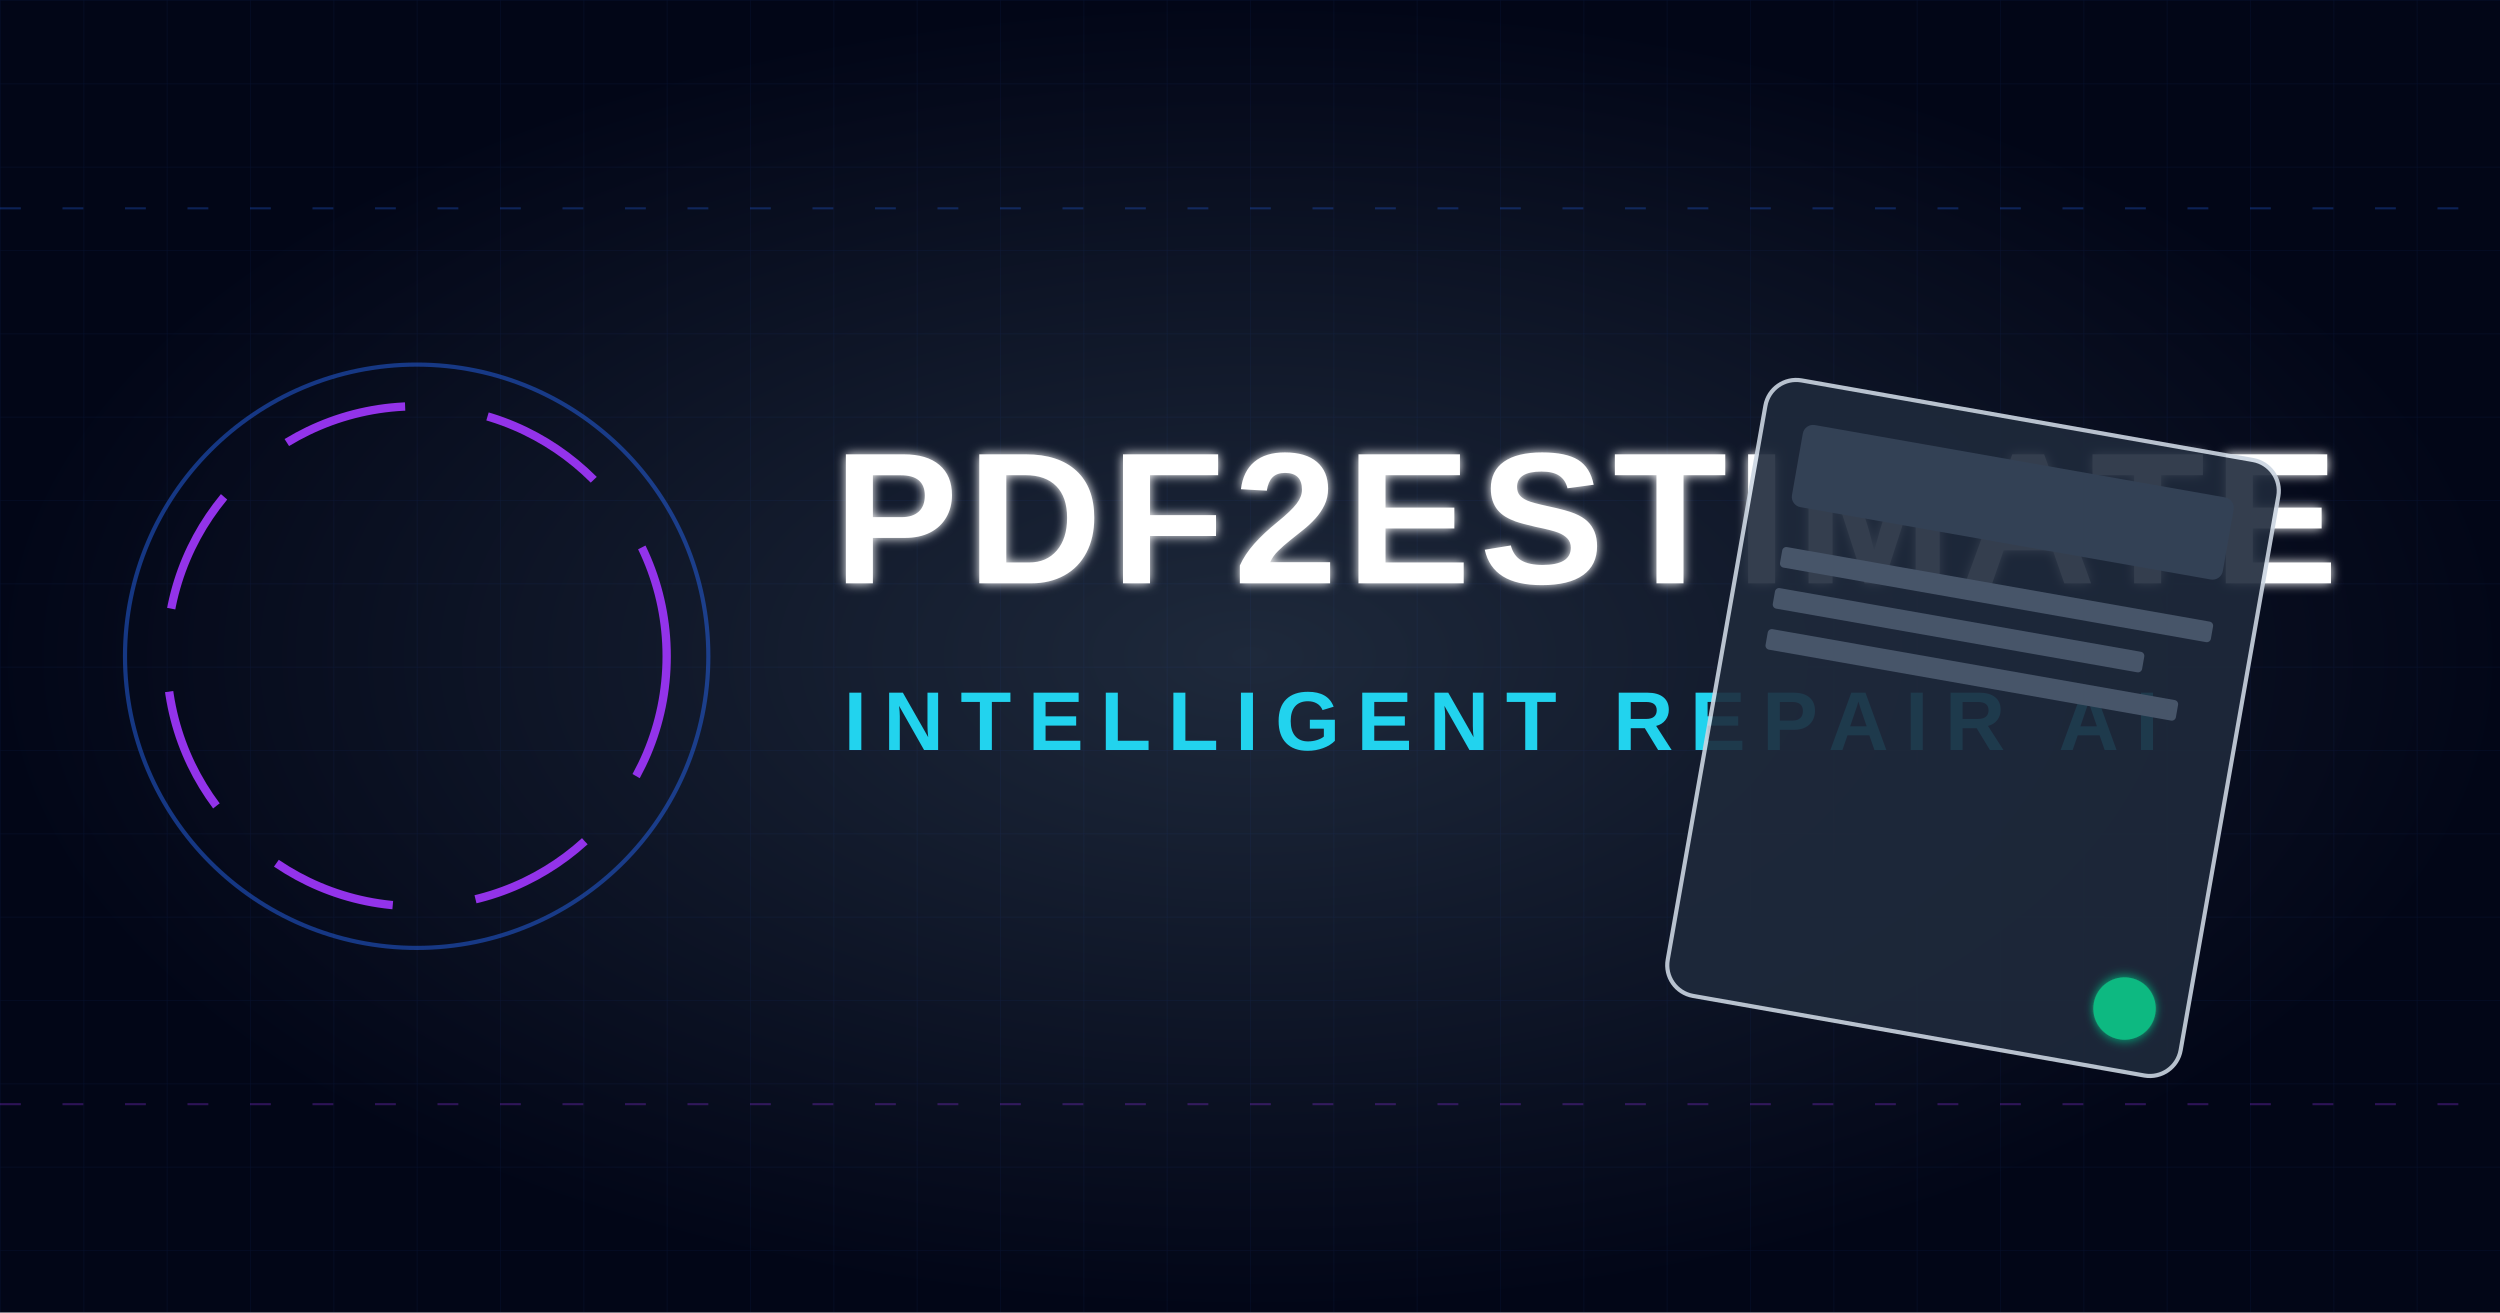
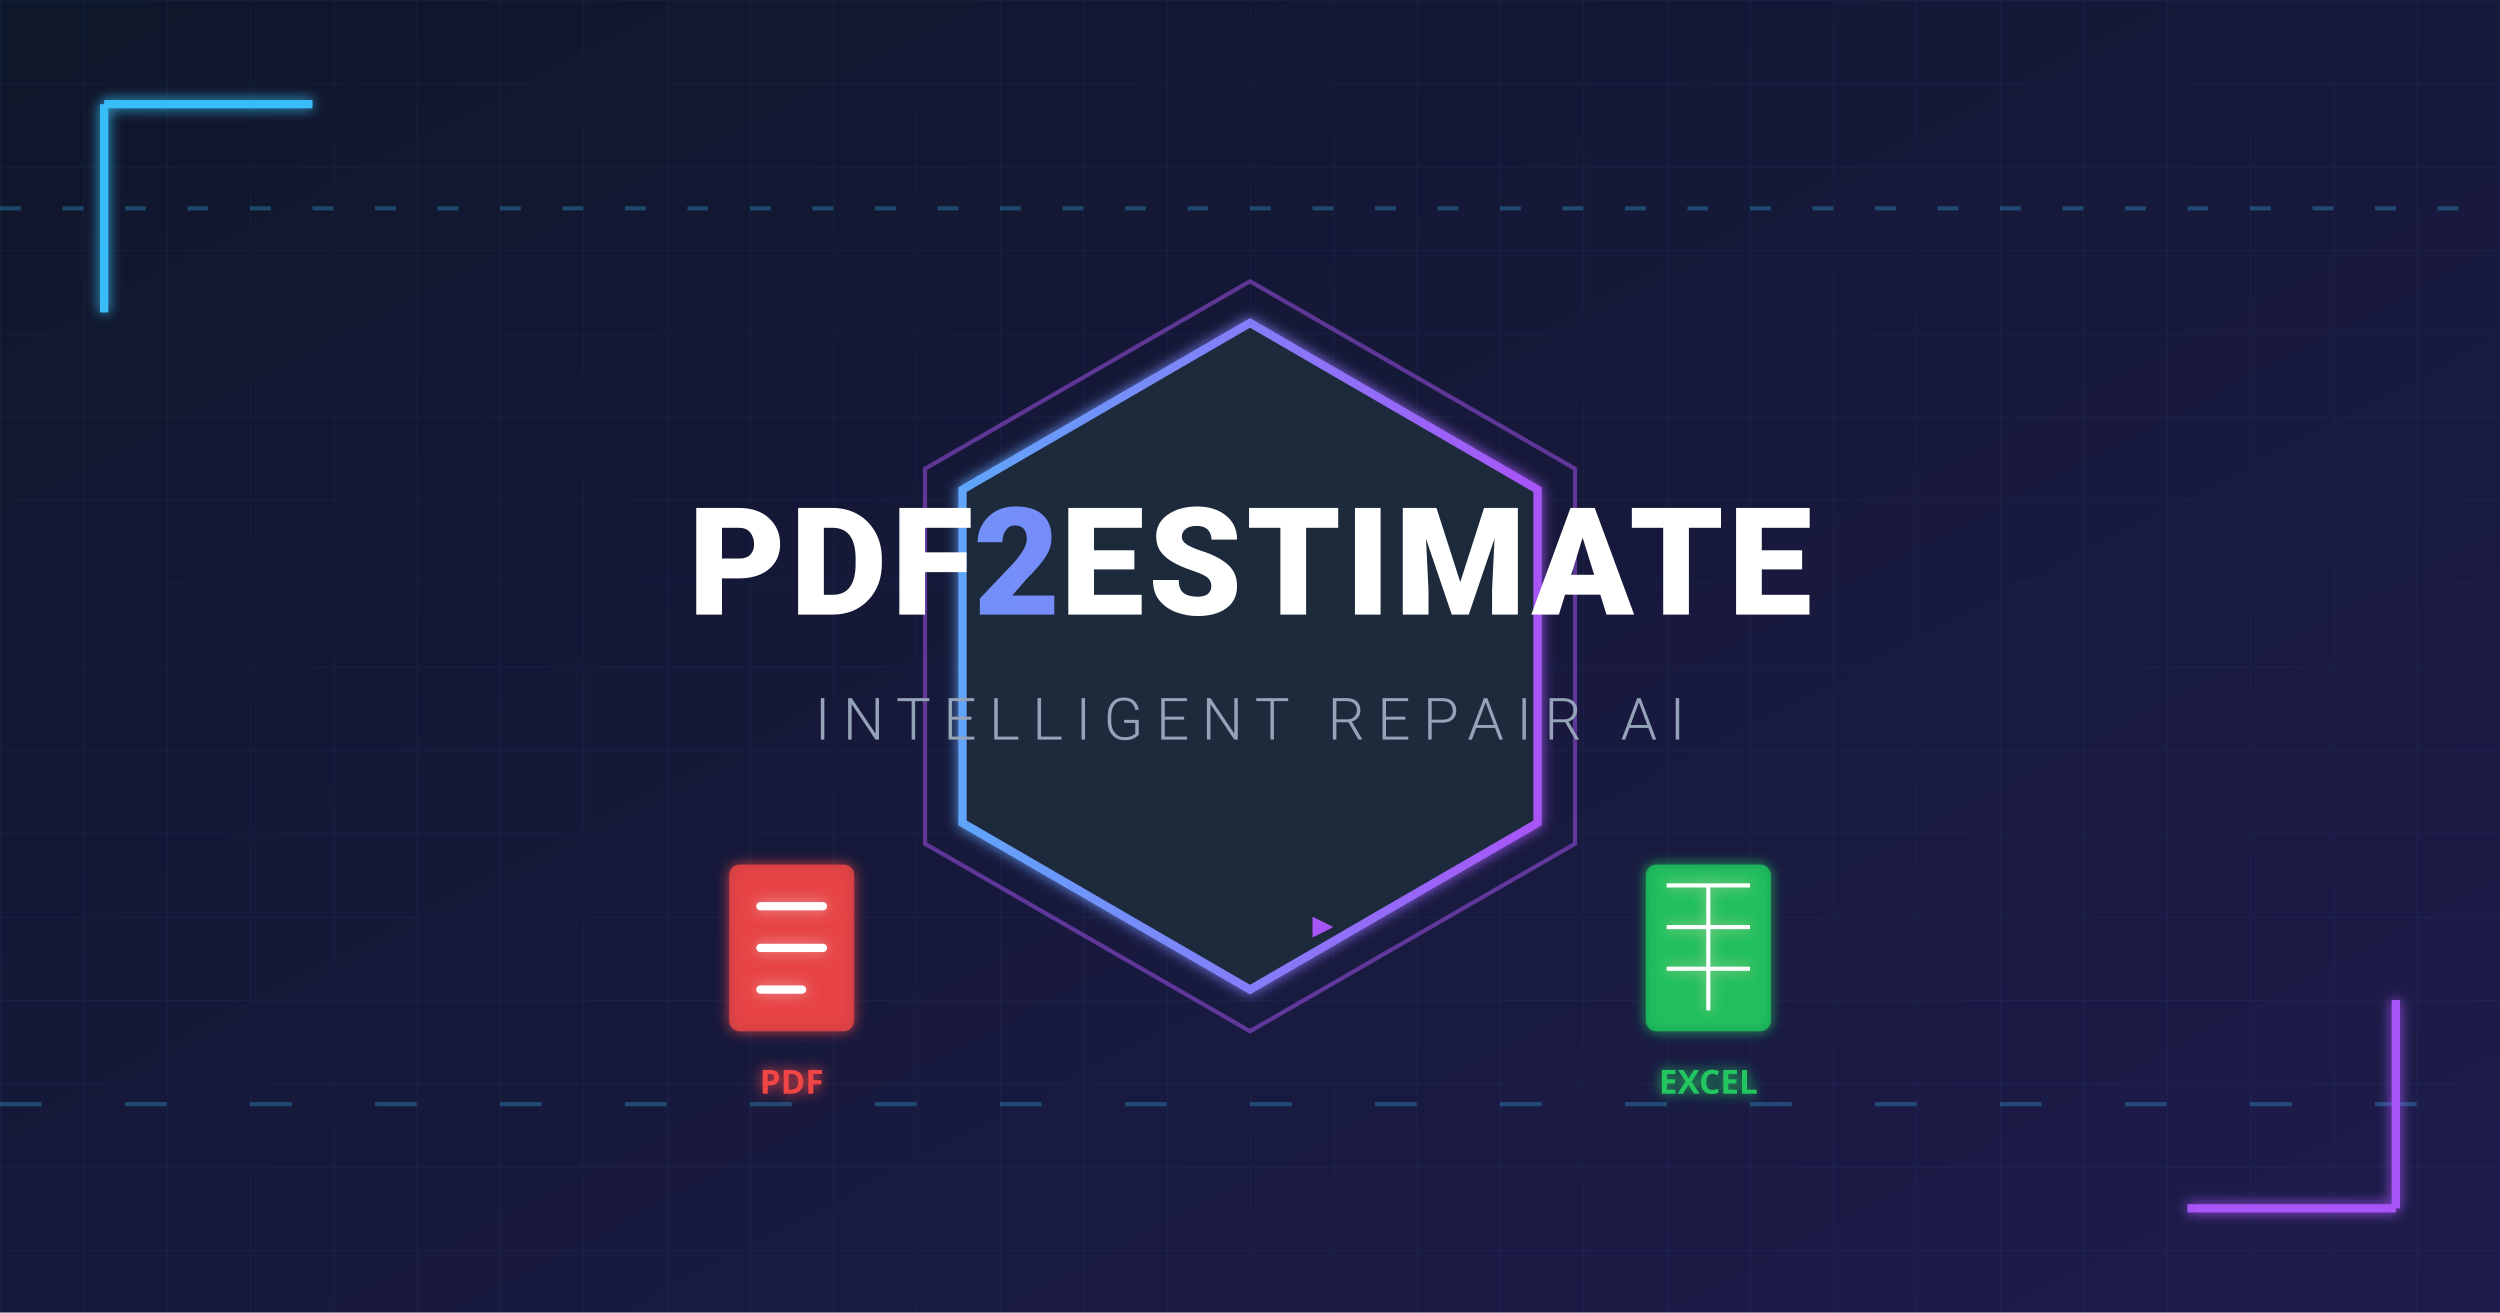
- <svg xmlns="http://www.w3.org/2000/svg" viewBox="0 0 1200 630">
+ <svg xmlns="http://www.w3.org/2000/svg" width="1200" height="630" viewBox="0 0 1200 630">
  <defs>
-     <radialGradient id="gradBg" cx="50%" cy="50%" r="50%" fx="50%" fy="50%">
-       <stop offset="0%" style="stop-color:#1e293b;stop-opacity:1" />
-       <stop offset="100%" style="stop-color:#020617;stop-opacity:1" />
-     </radialGradient>
-     <pattern id="gridSmall" width="40" height="40" patternUnits="userSpaceOnUse">
-       <path d="M 40 0 L 0 0 0 40" fill="none" stroke="#2563eb" stroke-width="0.5" opacity="0.1" />
-     </pattern>
-     <filter id="textGlow">
-       <feGaussianBlur stdDeviation="2.5" result="coloredBlur" />
+     <linearGradient id="bgGradient" x1="0%" y1="0%" x2="100%" y2="100%">
+       <stop offset="0%" style="stop-color:#0f172a;stop-opacity:1" />
+       <stop offset="100%" style="stop-color:#1e1b4b;stop-opacity:1" />
+     </linearGradient>
+     <filter id="glow" x="-20%" y="-20%" width="140%" height="140%">
+       <feGaussianBlur stdDeviation="3" result="coloredBlur" />
      <feMerge>
        <feMergeNode in="coloredBlur" />
        <feMergeNode in="SourceGraphic" />
      </feMerge>
    </filter>
+     <pattern id="grid" width="40" height="40" patternUnits="userSpaceOnUse">
+       <path d="M 40 0 L 0 0 0 40" fill="none" stroke="#38bdf8" stroke-width="0.5" stroke-opacity="0.1" />
+     </pattern>
+     <linearGradient id="textGrad" x1="0%" y1="0%" x2="100%" y2="0%">
+       <stop offset="0%" style="stop-color:#60a5fa" />
+       <stop offset="100%" style="stop-color:#a855f7" />
+     </linearGradient>
  </defs>
-   <rect width="100%" height="100%" fill="url(#gradBg)" />
-   <rect width="100%" height="100%" fill="url(#gridSmall)" />
-   <path d="M0 100 L1200 100" stroke="#2563eb" stroke-width="1" opacity="0.3" stroke-dasharray="10,20">
-     <animate attributeName="stroke-dashoffset" from="1000" to="0" dur="20s" repeatCount="indefinite" />
-   </path>
-   <path d="M0 530 L1200 530" stroke="#9333ea" stroke-width="1" opacity="0.3" stroke-dasharray="10,20">
-     <animate attributeName="stroke-dashoffset" from="0" to="1000" dur="20s" repeatCount="indefinite" />
-   </path>
-   <circle cx="200" cy="315" r="140" fill="none" stroke="#2563eb" stroke-width="2" opacity="0.5" />
-   <circle cx="200" cy="315" r="120" fill="none" stroke="#9333ea" stroke-width="4" stroke-dasharray="60, 40">
-     <animateTransform attributeName="transform" type="rotate" from="0 200 315" to="360 200 315" dur="30s" repeatCount="indefinite" />
-   </circle>
-   <text x="400" y="280" font-family="'Orbitron', 'Arial', sans-serif" font-weight="900" font-size="90" fill="#fff" letter-spacing="4" filter="url(#textGlow)">PDF2ESTIMATE</text>
-   <text x="405" y="360" font-family="'Arial', sans-serif" font-weight="bold" font-size="40" fill="#22d3ee" letter-spacing="8">INTELLIGENT REPAIR AI</text>
-   <g transform="translate(850, 180) rotate(10)">
-     <rect x="0" y="0" width="250" height="300" rx="15" fill="#1e293b" stroke="#cbd5e1" stroke-width="2" opacity="0.9" />
-     <rect x="20" y="20" width="210" height="40" rx="5" fill="#334155" />
-     <rect x="20" y="80" width="210" height="10" rx="2" fill="#475569" />
-     <rect x="20" y="100" width="180" height="10" rx="2" fill="#475569" />
-     <rect x="20" y="120" width="200" height="10" rx="2" fill="#475569" />
-     <circle cx="220" cy="270" r="15" fill="#10b981" filter="url(#textGlow)" />
+   <rect width="100%" height="100%" fill="url(#bgGradient)" />
+   <rect width="100%" height="100%" fill="url(#grid)" />
+   <g stroke="#38bdf8" stroke-width="2" stroke-opacity="0.3">
+     <line x1="0" y1="100" x2="1200" y2="100" stroke-dasharray="10,20">
+       <animate attributeName="stroke-dashoffset" from="0" to="-300" duration="10s" repeatCount="indefinite" />
+     </line>
+     <line x1="0" y1="530" x2="1200" y2="530" stroke-dasharray="20,40">
+       <animate attributeName="stroke-dashoffset" from="0" to="600" duration="15s" repeatCount="indefinite" />
+     </line>
  </g>
+   <g transform="translate(600, 315)">
+     <polygon points="0,-180 156,-90 156,90 0,180 -156,90 -156,-90" fill="none" stroke="#a855f7" stroke-width="2" stroke-opacity="0.5" />
+     <polygon points="0,-160 138,-80 138,80 0,160 -138,80 -138,-80" fill="#1e293b" stroke="url(#textGrad)" stroke-width="4" filter="url(#glow)">
+       <animate attributeName="stroke-opacity" values="0.5;1;0.5" duration="3s" repeatCount="indefinite" />
+     </polygon>
+     <text x="0" y="-20" font-family="'Segoe UI', Roboto, Helvetica, Arial, sans-serif" font-weight="900" font-size="72" fill="white" text-anchor="middle" letter-spacing="2">
+       PDF<tspan fill="url(#textGrad)">2</tspan>ESTIMATE
+     </text>
+     <text x="0" y="40" font-family="'Segoe UI', Roboto, Helvetica, Arial, sans-serif" font-weight="300" font-size="28" fill="#94a3b8" text-anchor="middle" letter-spacing="6">
+       INTELLIGENT REPAIR AI
+     </text>
+     <g transform="translate(-250, 100)" filter="url(#glow)">
+       <rect x="0" y="0" width="60" height="80" rx="5" fill="#ef4444" opacity="0.8" />
+       <path d="M15,20 L45,20 M15,40 L45,40 M15,60 L35,60" stroke="white" stroke-width="4" stroke-linecap="round" />
+       <text x="30" y="110" fill="#ef4444" font-family="sans-serif" font-size="16" text-anchor="middle" font-weight="bold">PDF</text>
+     </g>
+     <g transform="translate(-30, 130)">
+       <path d="M0,0 L60,0" stroke="url(#textGrad)" stroke-width="4" marker-end="url(#arrowhead)">
+         <animate attributeName="stroke-dasharray" values="0,100;100,0" duration="2s" repeatCount="indefinite" />
+       </path>
+       <polygon points="60,-5 70,0 60,5" fill="#a855f7" />
+     </g>
+     <g transform="translate(190, 100)" filter="url(#glow)">
+       <rect x="0" y="0" width="60" height="80" rx="5" fill="#22c55e" opacity="0.8" />
+       <path d="M10,10 L50,10 M10,30 L50,30 M10,50 L50,50 M30,10 L30,70" stroke="white" stroke-width="2" />
+       <text x="30" y="110" fill="#22c55e" font-family="sans-serif" font-size="16" text-anchor="middle" font-weight="bold">EXCEL</text>
+     </g>
+   </g>
+   <path d="M50,50 L150,50 M50,50 L50,150" stroke="#38bdf8" stroke-width="4" fill="none" filter="url(#glow)" />
+   <path d="M1150,580 L1050,580 M1150,580 L1150,480" stroke="#a855f7" stroke-width="4" fill="none" filter="url(#glow)" />
</svg>
